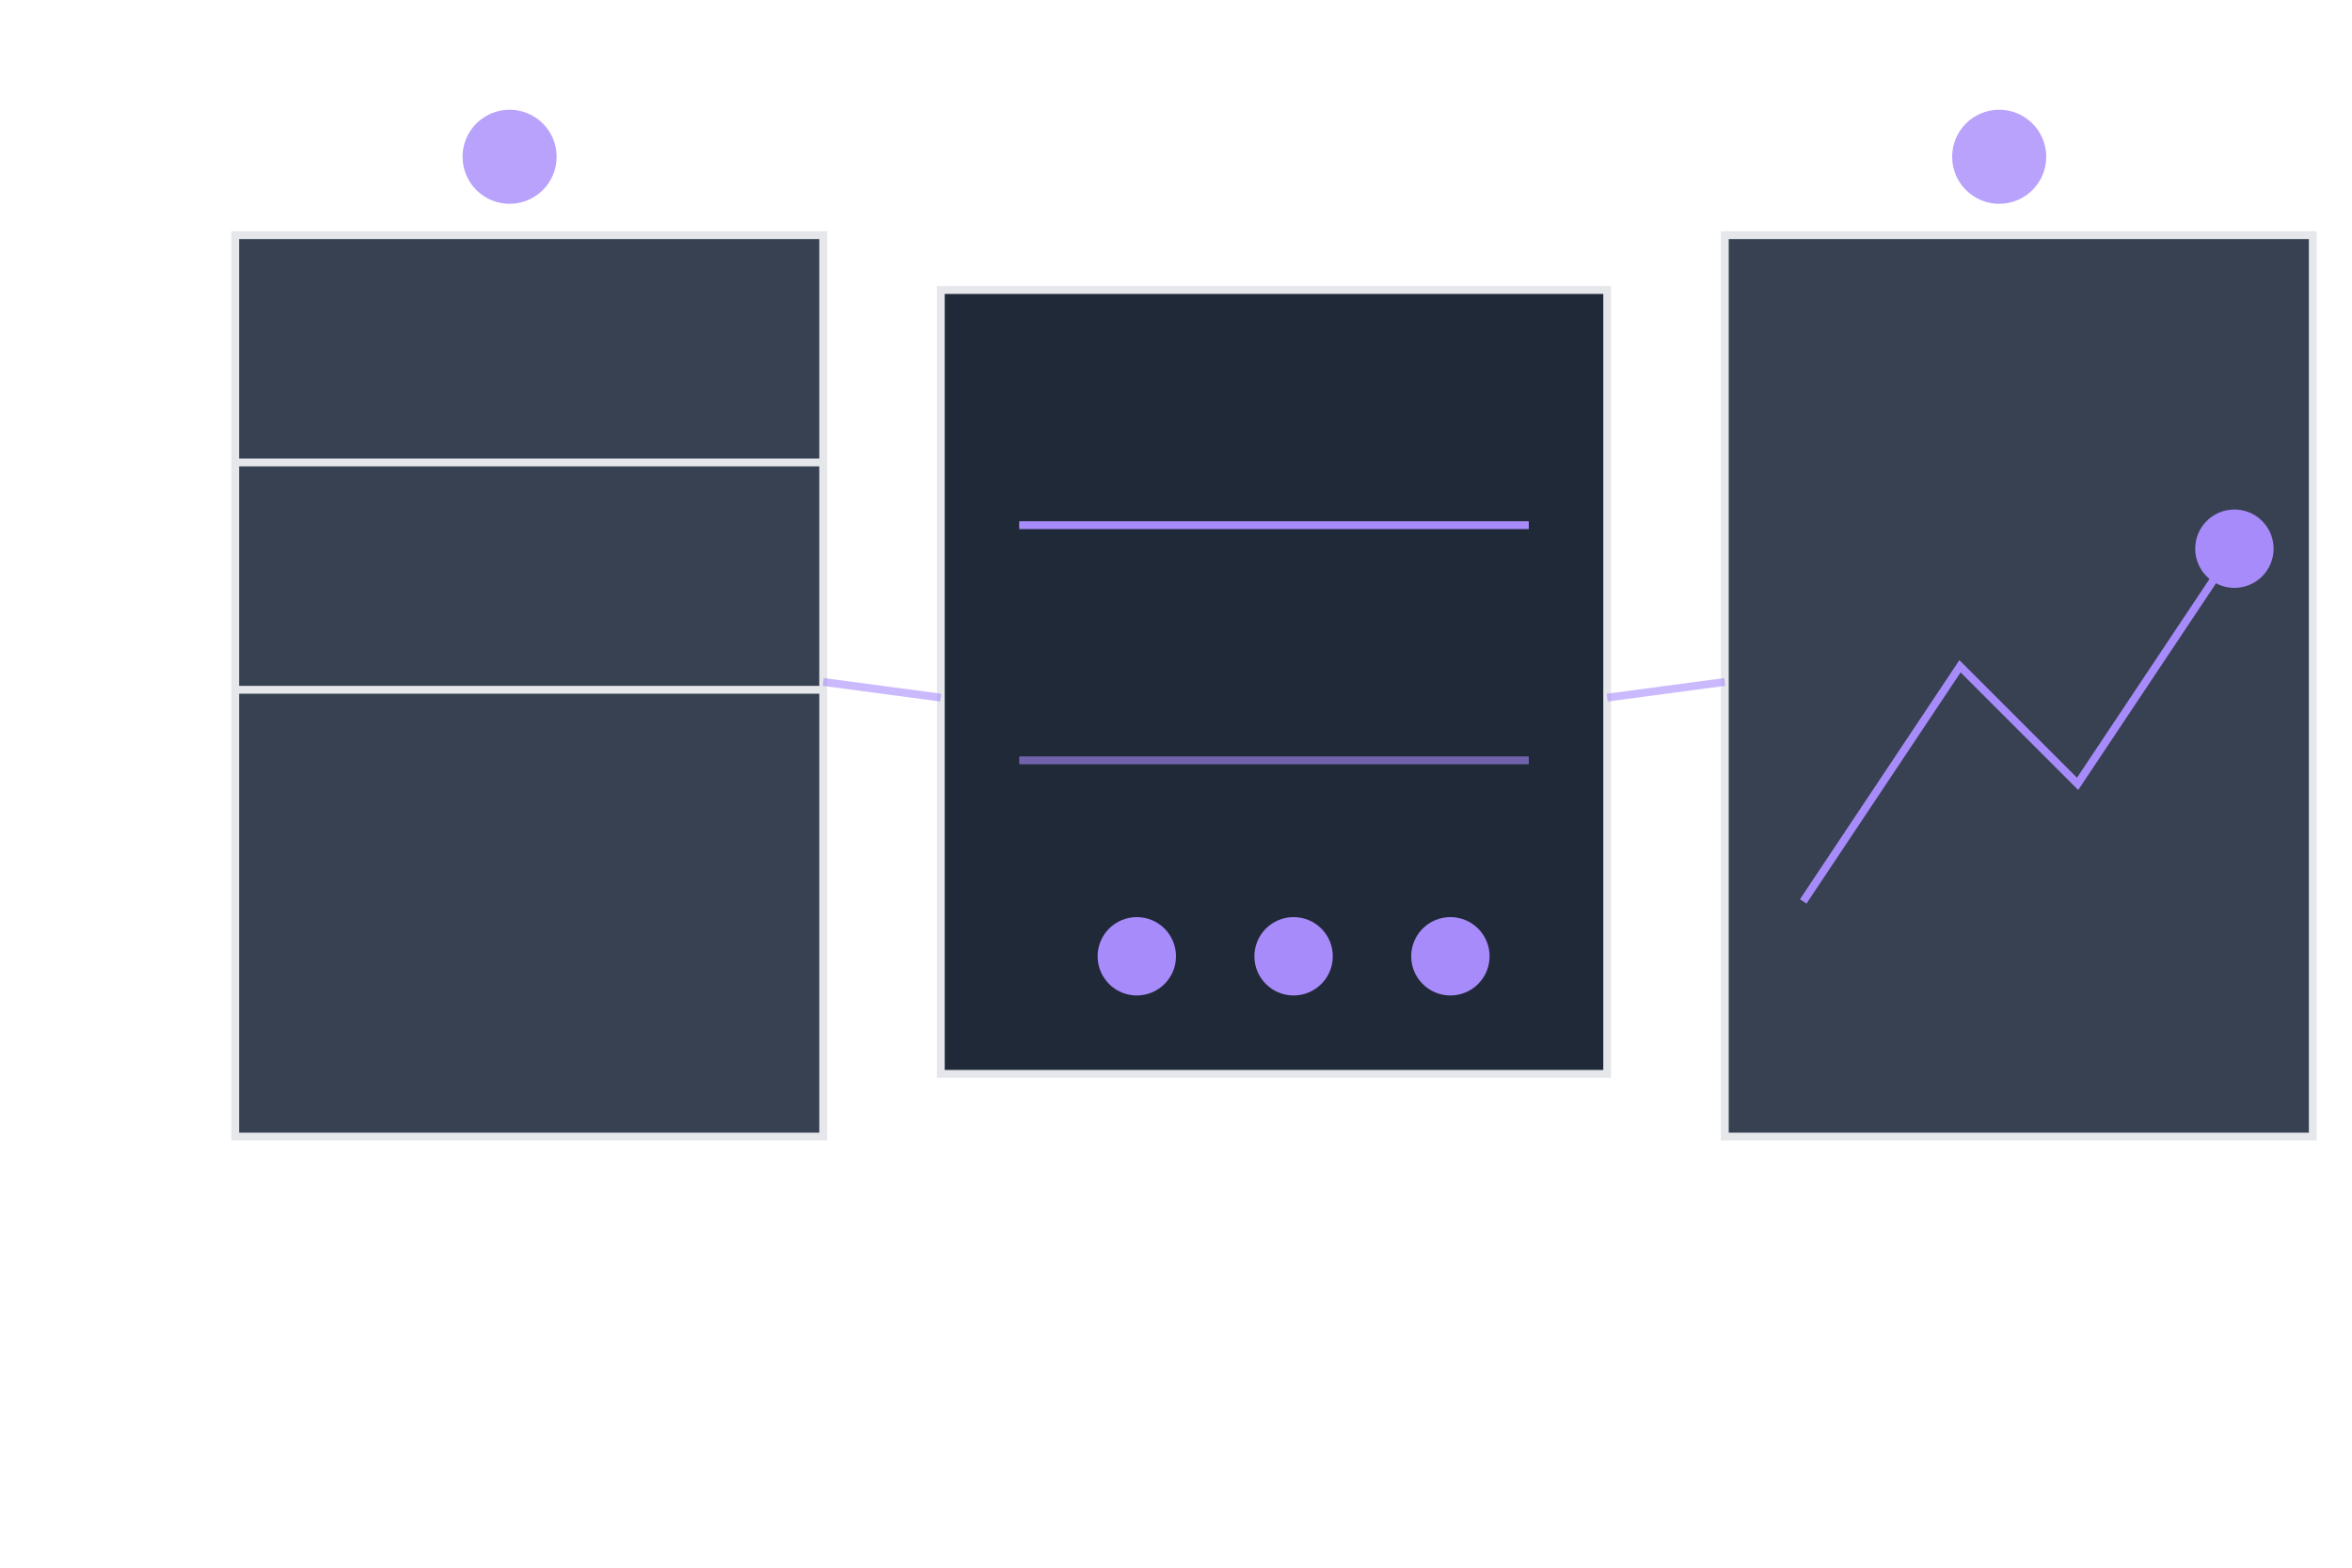
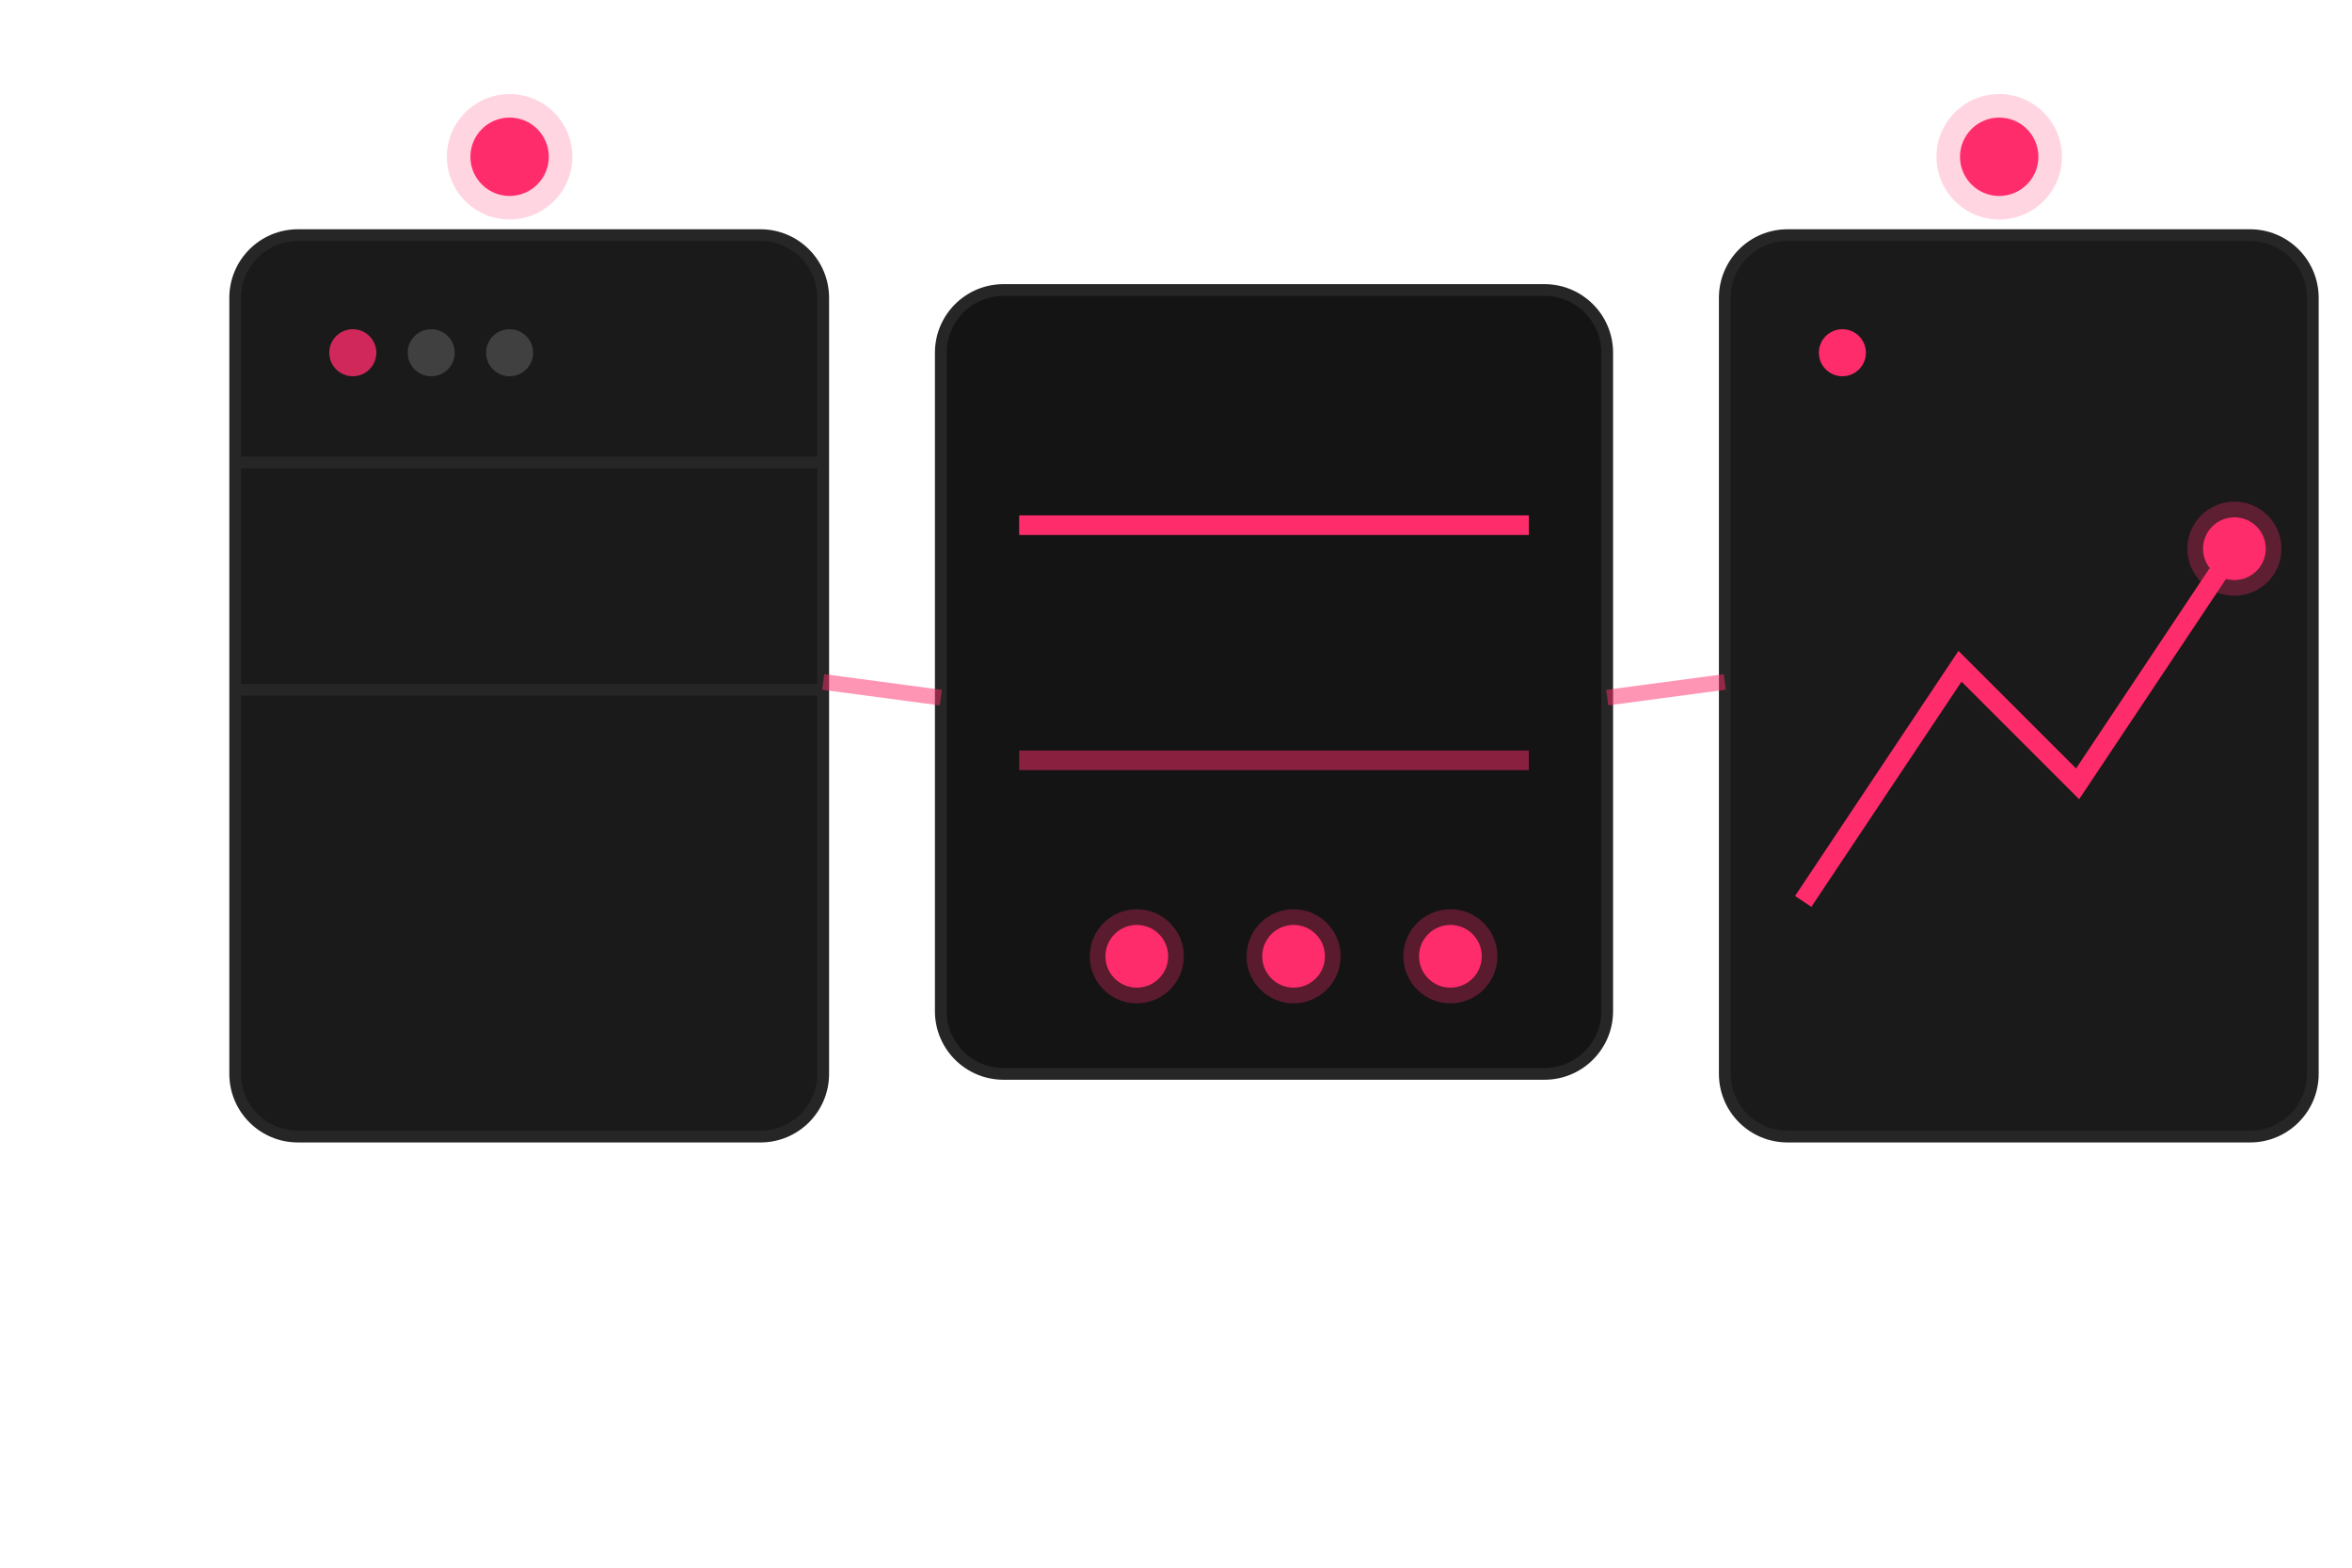
<svg xmlns="http://www.w3.org/2000/svg" viewBox="0 0 300 200">
  <g transform="translate(30, 30)">
-     <rect x="0" y="0" width="75" height="115" fill="#374151" stroke="#e5e7eb" strokeWidth="1.5" />
-     <line x1="0" y1="29" x2="75" y2="29" stroke="#e5e7eb" strokeWidth="1.5" />
-     <line x1="0" y1="58" x2="75" y2="58" stroke="#e5e7eb" strokeWidth="1.5" />
+     <rect x="0" y="0" width="75" height="115" fill="#1a1a1a" stroke="#262626" stroke-width="1.5" rx="8" />
+     <line x1="0" y1="29" x2="75" y2="29" stroke="#262626" stroke-width="1.5" />
+     <line x1="0" y1="58" x2="75" y2="58" stroke="#262626" stroke-width="1.5" />
+     <circle cx="15" cy="15" r="3" fill="#ff2c6b" opacity="0.8" />
+     <circle cx="25" cy="15" r="3" fill="#404040" />
+     <circle cx="35" cy="15" r="3" fill="#404040" />
  </g>
  <g transform="translate(120, 37)">
-     <rect x="0" y="0" width="85" height="100" fill="#1f2937" stroke="#e5e7eb" strokeWidth="1.5" />
-     <line x1="10" y1="30" x2="75" y2="30" stroke="#a78bfa" strokeWidth="2" />
-     <line x1="10" y1="60" x2="75" y2="60" stroke="#a78bfa" strokeWidth="2" opacity="0.6" />
-     <circle cx="25" cy="85" r="5" fill="#a78bfa" />
-     <circle cx="45" cy="85" r="5" fill="#a78bfa" />
-     <circle cx="65" cy="85" r="5" fill="#a78bfa" />
+     <rect x="0" y="0" width="85" height="100" fill="#141414" stroke="#262626" stroke-width="1.5" rx="8" />
+     <line x1="10" y1="30" x2="75" y2="30" stroke="#ff2c6b" stroke-width="2.5" />
+     <line x1="10" y1="60" x2="75" y2="60" stroke="#ff2c6b" stroke-width="2.5" opacity="0.5" />
+     <circle cx="25" cy="85" r="6" fill="#ff2c6b" opacity="0.3" />
+     <circle cx="25" cy="85" r="4" fill="#ff2c6b" />
+     <circle cx="45" cy="85" r="6" fill="#ff2c6b" opacity="0.3" />
+     <circle cx="45" cy="85" r="4" fill="#ff2c6b" />
+     <circle cx="65" cy="85" r="6" fill="#ff2c6b" opacity="0.3" />
+     <circle cx="65" cy="85" r="4" fill="#ff2c6b" />
  </g>
  <g transform="translate(220, 30)">
-     <rect x="0" y="0" width="75" height="115" fill="#374151" stroke="#e5e7eb" strokeWidth="1.5" />
-     <path d="M10 85 L30 55 L45 70 L65 40" stroke="#a78bfa" strokeWidth="2" fill="none" />
-     <circle cx="65" cy="40" r="5" fill="#a78bfa" />
+     <rect x="0" y="0" width="75" height="115" fill="#1a1a1a" stroke="#262626" stroke-width="1.5" rx="8" />
+     <path d="M10 85 L30 55 L45 70 L65 40" stroke="#ff2c6b" stroke-width="2.5" fill="none" />
+     <circle cx="65" cy="40" r="6" fill="#ff2c6b" opacity="0.3" />
+     <circle cx="65" cy="40" r="4" fill="#ff2c6b" />
+     <circle cx="15" cy="15" r="3" fill="#ff2c6b" />
  </g>
-   <path d="M105 87 L120 89" stroke="#a78bfa" strokeWidth="2" opacity="0.6" />
-   <path d="M205 89 L220 87" stroke="#a78bfa" strokeWidth="2" opacity="0.6" />
-   <circle cx="65" cy="20" r="6" fill="#a78bfa" opacity="0.8" />
-   <circle cx="255" cy="20" r="6" fill="#a78bfa" opacity="0.8" />
+   <path d="M105 87 L120 89" stroke="#ff2c6b" stroke-width="2" opacity="0.5" />
+   <path d="M205 89 L220 87" stroke="#ff2c6b" stroke-width="2" opacity="0.5" />
+   <circle cx="65" cy="20" r="8" fill="#ff2c6b" opacity="0.2" />
+   <circle cx="65" cy="20" r="5" fill="#ff2c6b" />
+   <circle cx="255" cy="20" r="8" fill="#ff2c6b" opacity="0.2" />
+   <circle cx="255" cy="20" r="5" fill="#ff2c6b" />
</svg>
